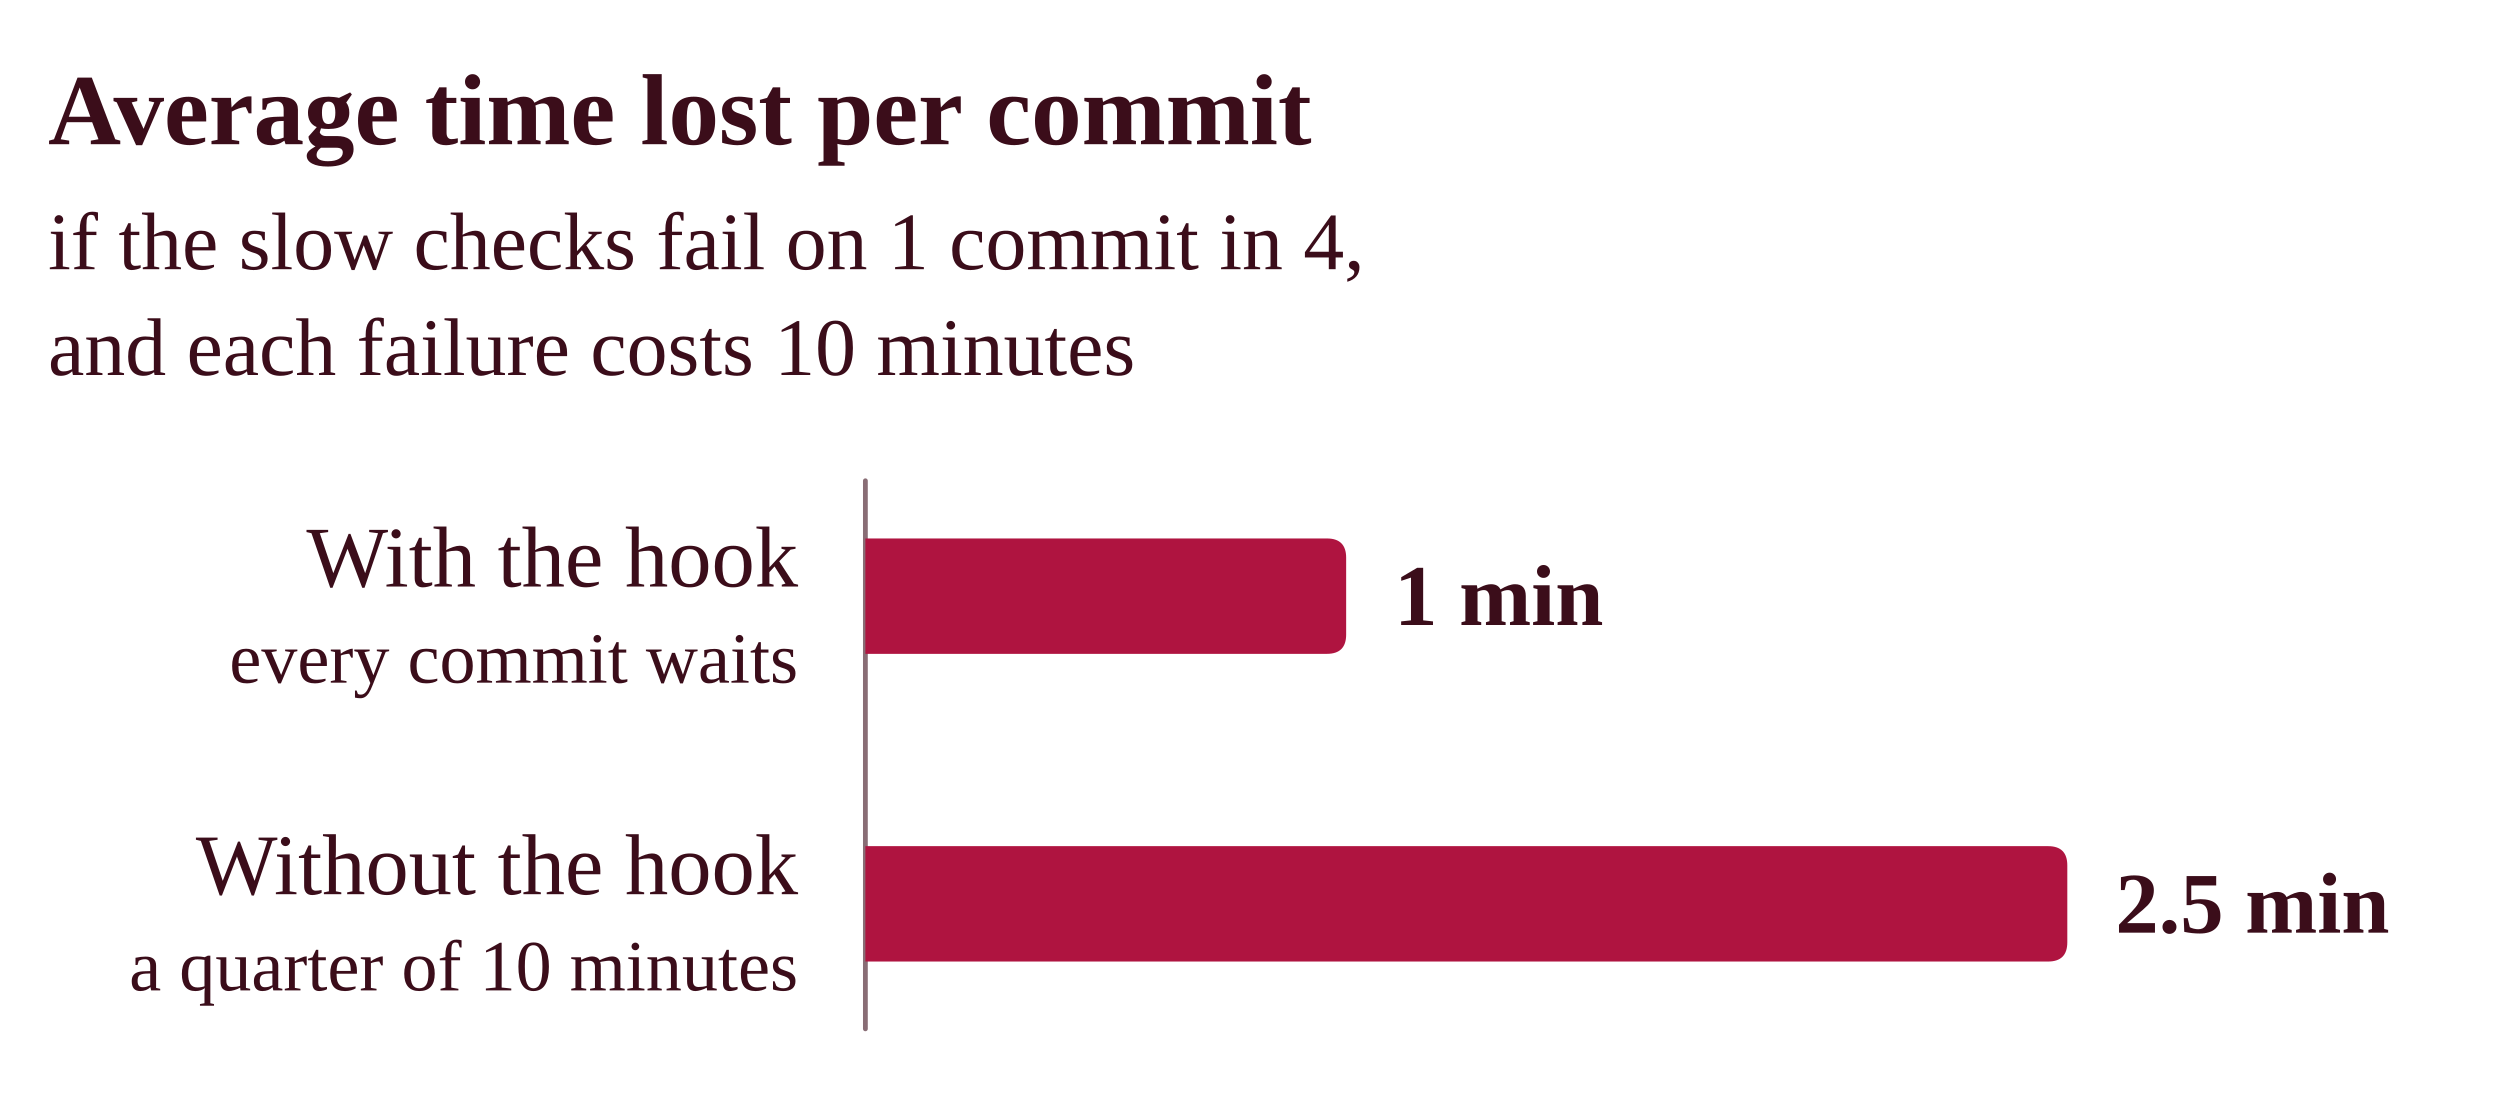
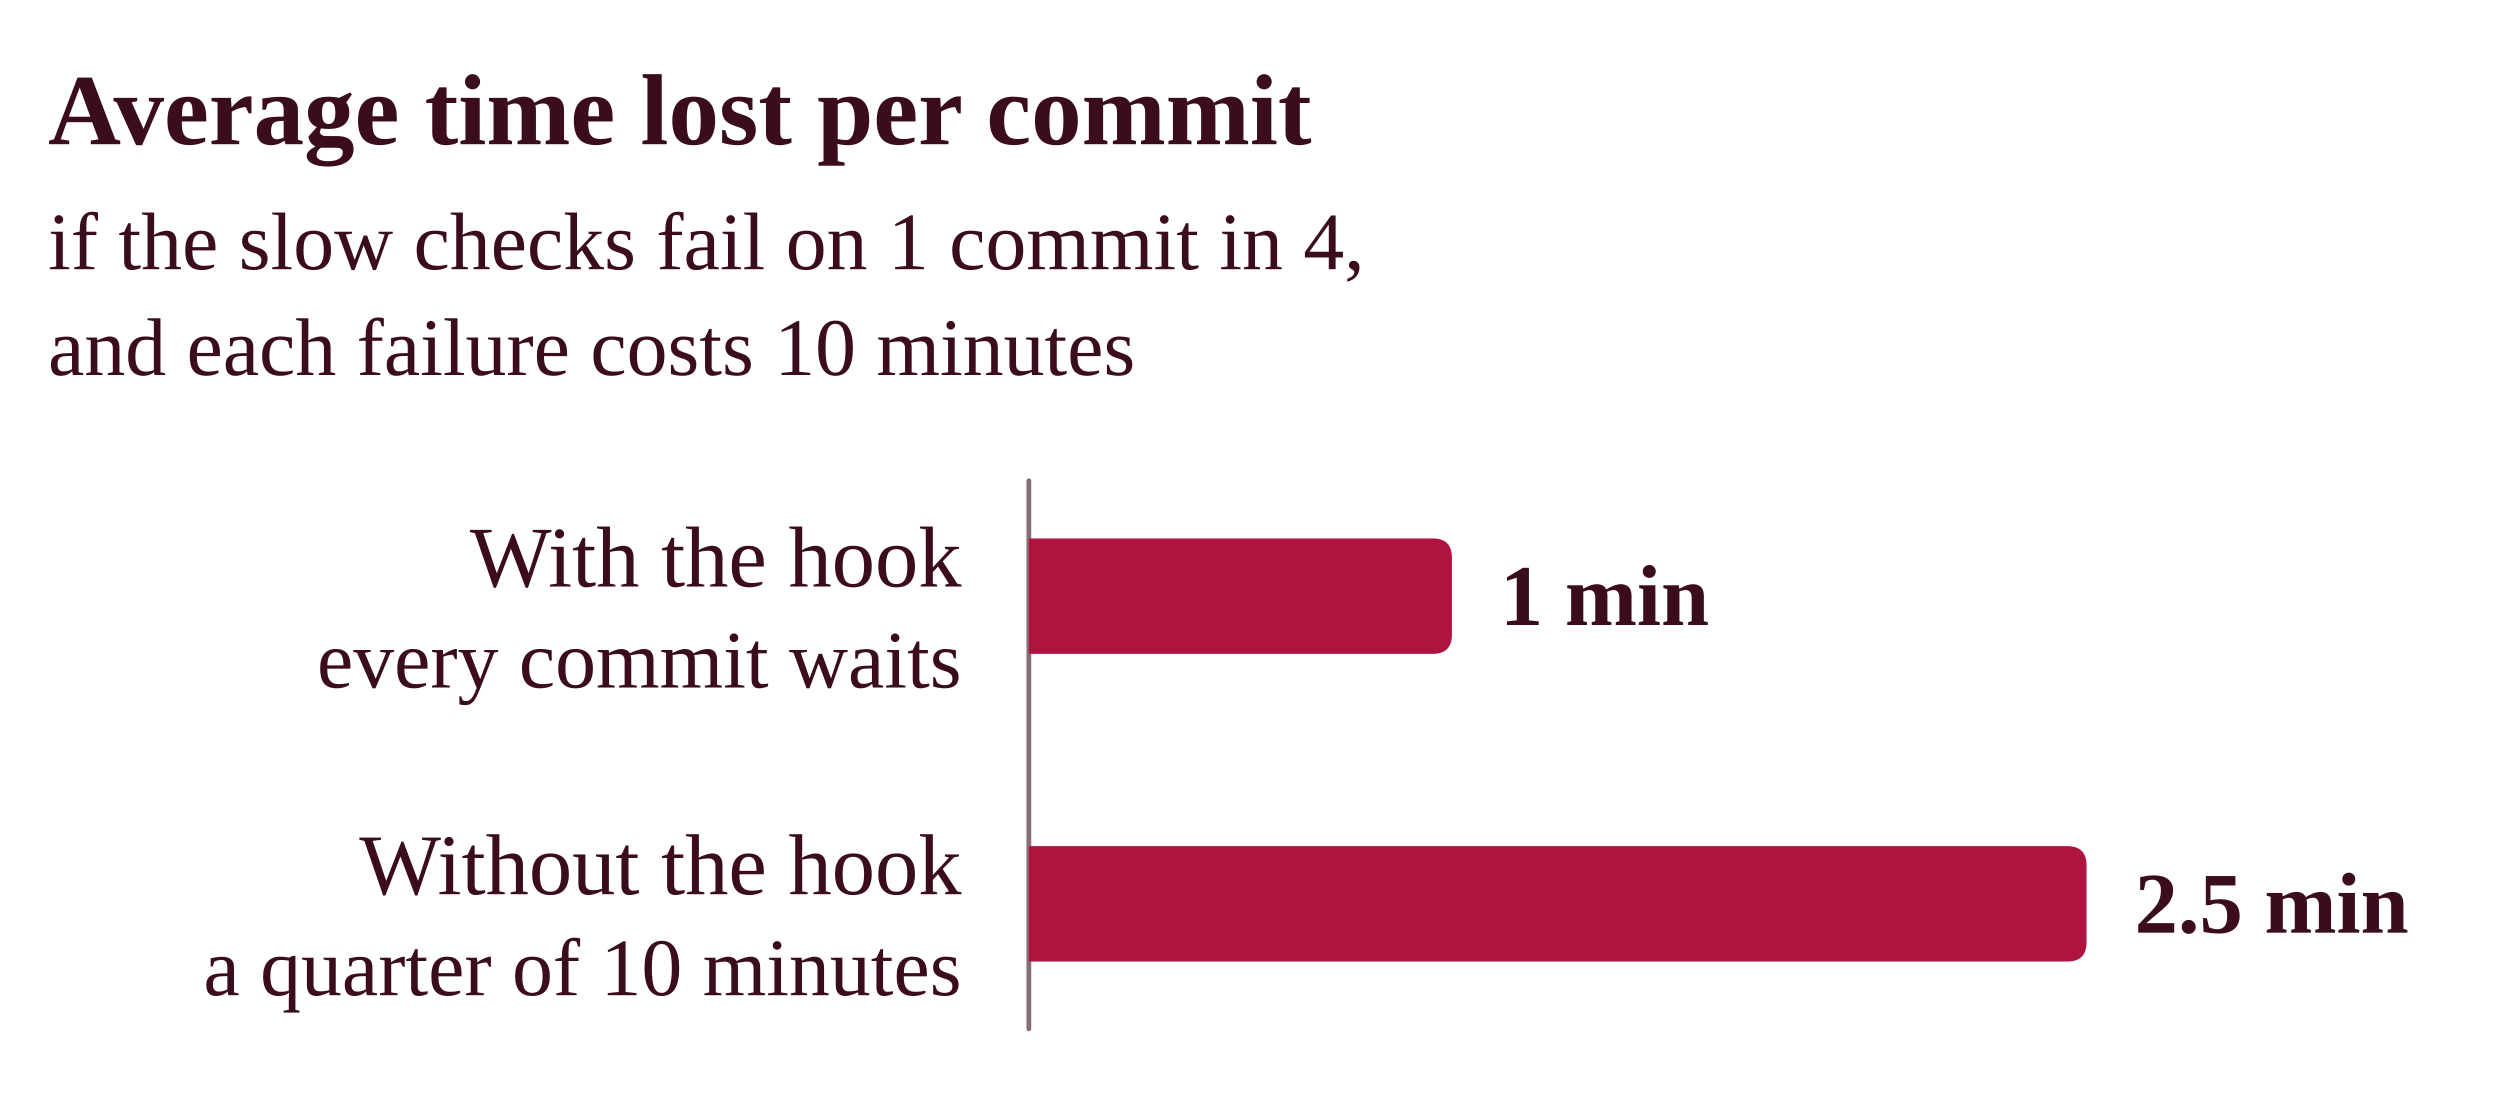
<svg xmlns="http://www.w3.org/2000/svg" viewBox="0 0 520 230" width="100%" role="img" aria-label="Bar chart of the average time lost per commit, if the slow checks fail on 1 commit in 4 and each failure costs 10 minutes. With the hook, 1 minute, because every commit waits. Without the hook, 2.5 minutes, a quarter of 10 minutes." fill="none" stroke="var(--illo-ink, #3b0d1a)" stroke-width="2.5" stroke-linecap="round" stroke-linejoin="round" style="display:block;margin:2rem auto;padding:3%;box-sizing:border-box;border-radius:12px;background:var(--illo-paper, #fbf1e4);max-width:34rem">
-   <path d="M180 100V214" stroke-width="1" stroke-opacity=".6" />
+   <path d="M214 100V214" stroke-width="1" stroke-opacity=".6" />
  <g fill="var(--illo-ink, #3b0d1a)" stroke="none">
-     <path fill="var(--illo-accent, #af1440)" d="M180 112H276q4 0 4 4v16q0 4-4 4H180Z" />
-     <path fill="var(--illo-accent, #af1440)" d="M180 176H426q4 0 4 4v16q0 4-4 4H180Z" />
+     <path fill="var(--illo-accent, #af1440)" d="M214 112H298q4 0 4 4v16q0 4-4 4H214Z" />
+     <text x="312" y="130" font-size="18" font-weight="700">1 min</text>
+     <path fill="var(--illo-accent, #af1440)" d="M214 176H430q4 0 4 4v16q0 4-4 4H214Z" />
+     <text x="444" y="194" font-size="18" font-weight="700">2.5 min</text>
    <text x="10" y="30" font-size="21" font-weight="700">Average time lost per commit</text>
    <text x="10" y="56" font-size="17">if the slow checks fail on 1 commit in 4,</text>
    <text x="10" y="78" font-size="17">and each failure costs 10 minutes</text>
    <g text-anchor="end">
-       <text x="166" y="122" font-size="18">With the hook</text>
-       <text x="166" y="142" font-size="15">every commit waits</text>
-       <text x="166" y="186" font-size="18">Without the hook</text>
-       <text x="166" y="206" font-size="15">a quarter of 10 minutes</text>
+       <text x="200" y="122" font-size="18">With the hook</text>
+       <text x="200" y="143" font-size="17">every commit waits</text>
+       <text x="200" y="186" font-size="18">Without the hook</text>
+       <text x="200" y="207" font-size="17">a quarter of 10 minutes</text>
    </g>
-     <text x="290" y="130" font-size="18" font-weight="700">1 min</text>
-     <text x="440" y="194" font-size="18" font-weight="700">2.5 min</text>
  </g>
</svg>
